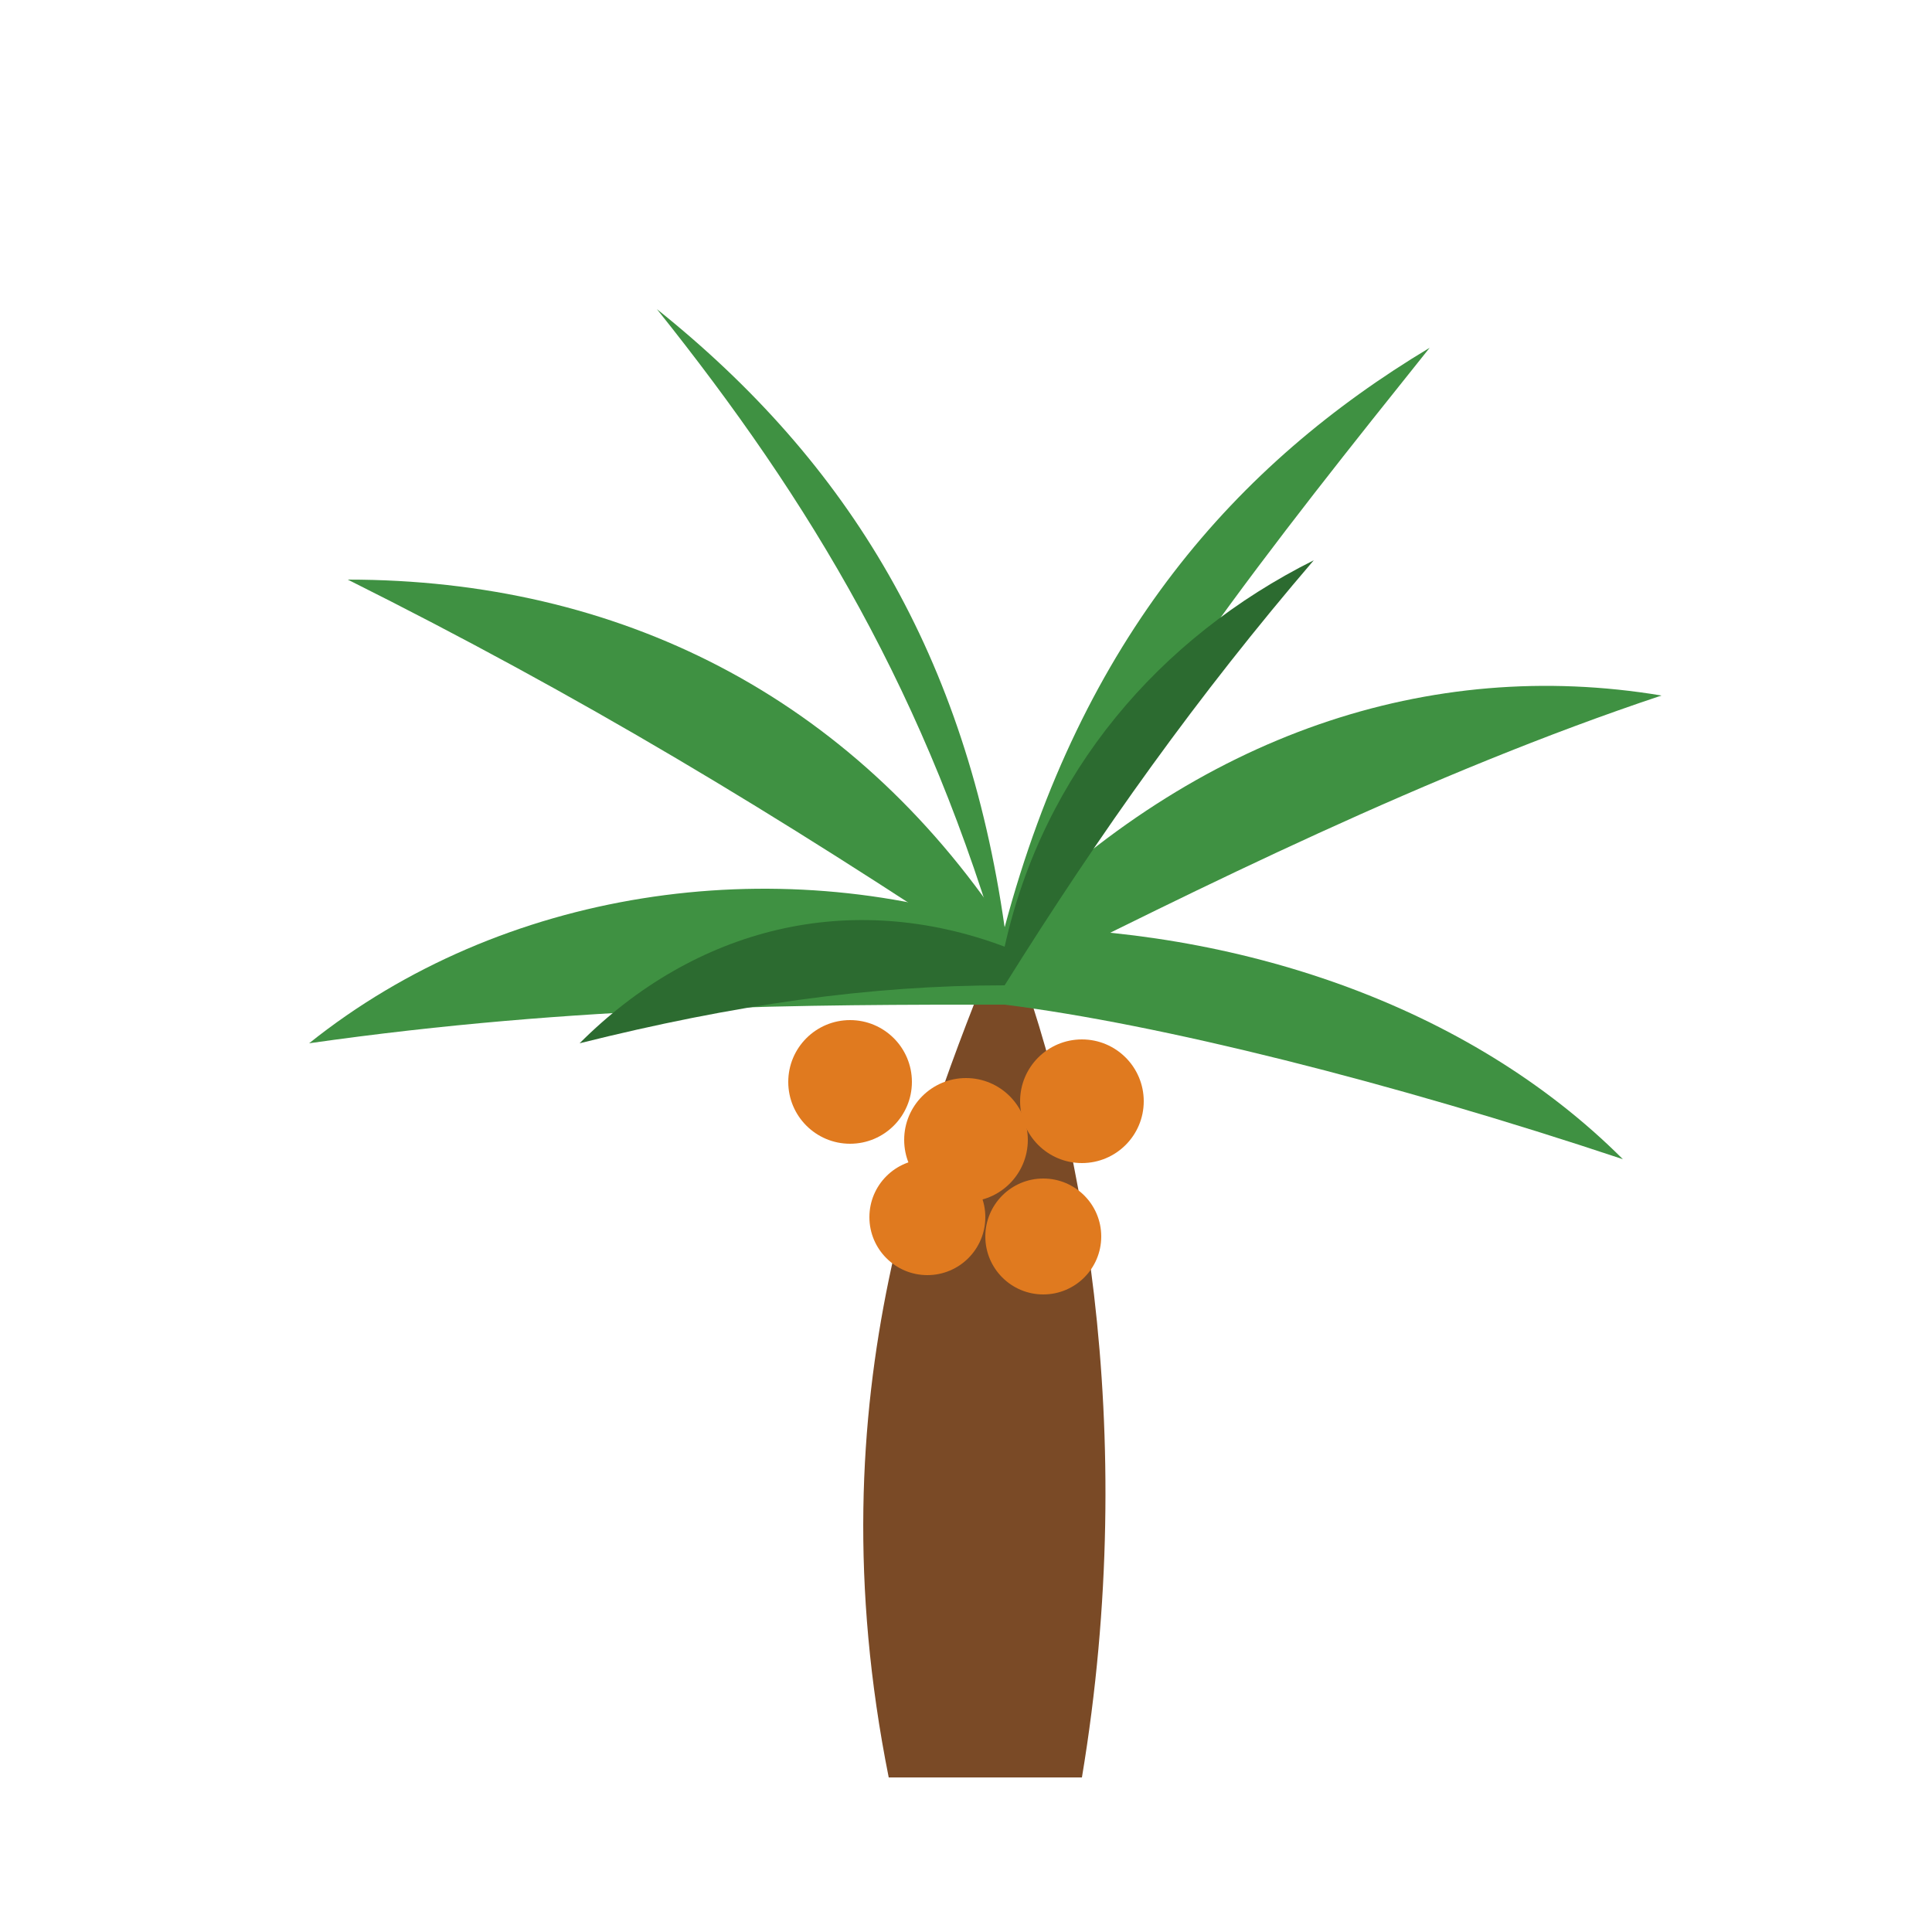
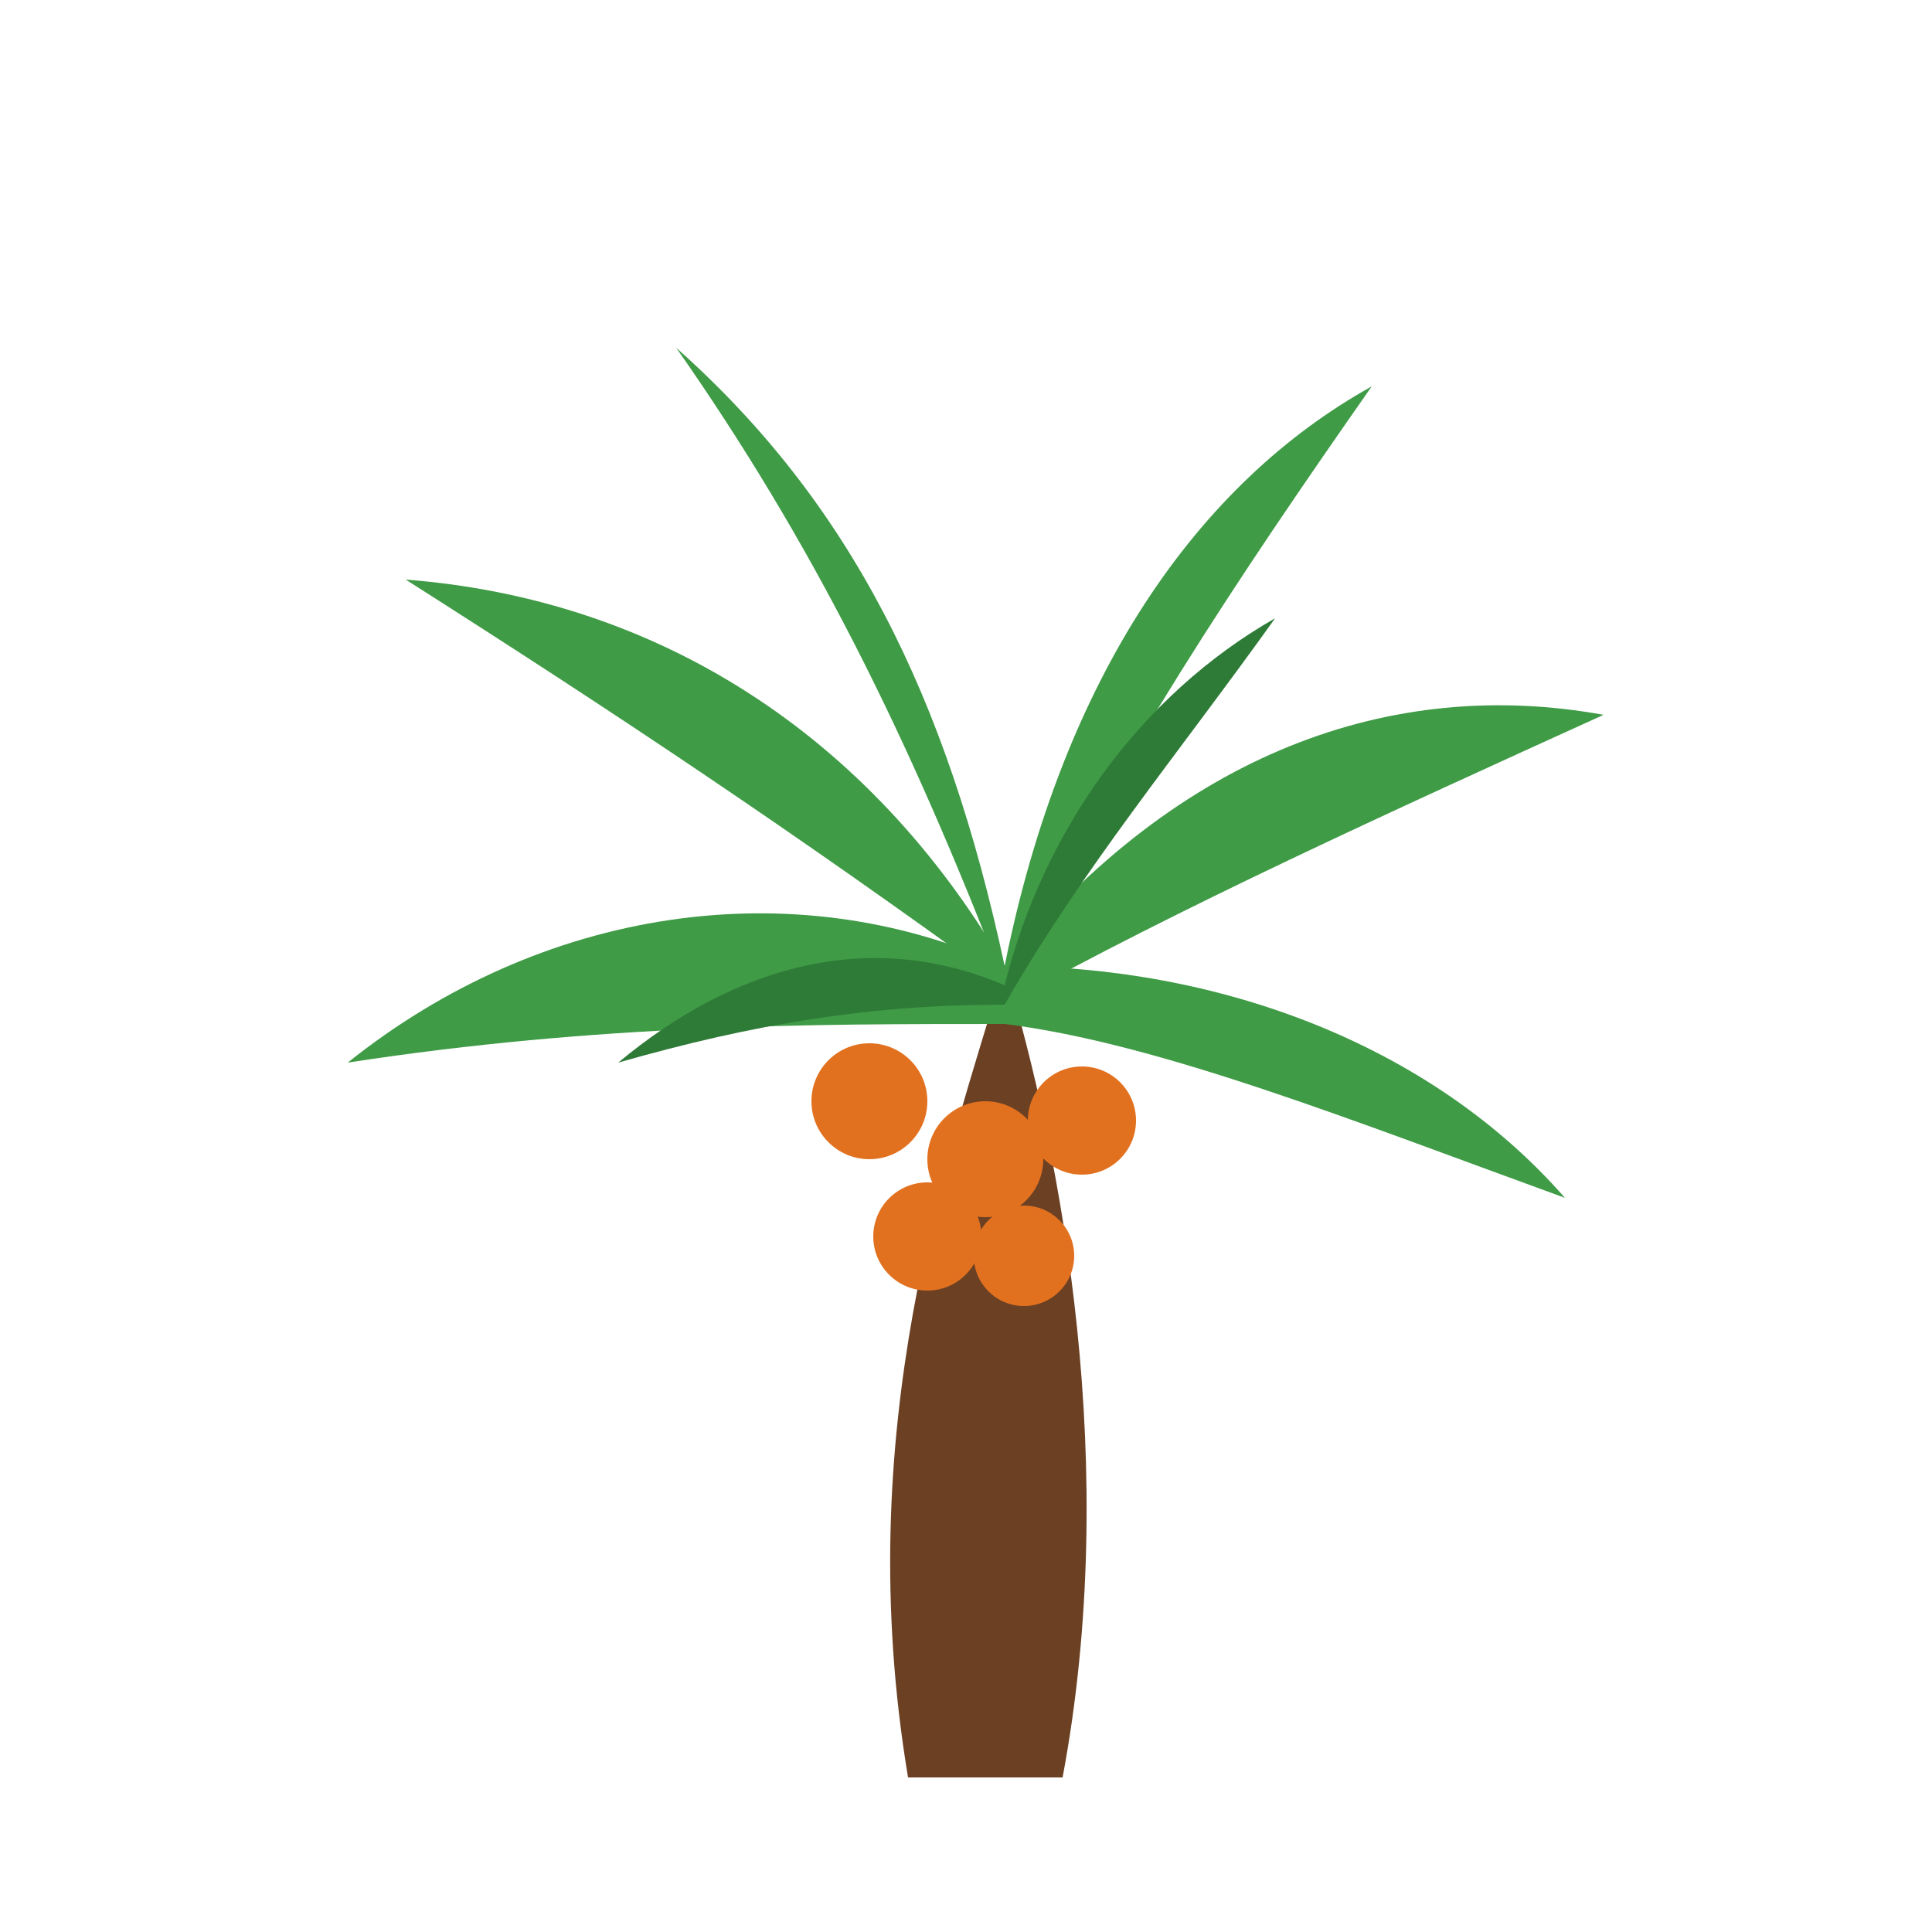
<svg xmlns="http://www.w3.org/2000/svg" viewBox="0 0 100 100">
  <rect width="100" height="100" fill="#ffffff" />
  <g transform="translate(50 58)">
-     <path d="M -4 34 C -8 14, -2 0, 2 -10 C 6 0, 9 16, 6 34 Z" fill="#7a4a26" />
-     <g fill="#3f9142">
-       <path d="M 2 -10 C -10 -14, -24 -12, -34 -4 C -20 -6, -8 -6, 2 -6 Z" />
-       <path d="M 2 -10 C -6 -22, -18 -28, -32 -28 C -20 -22, -10 -16, 2 -8 Z" />
-       <path d="M 2 -10 C 0 -24, -6 -34, -16 -42 C -8 -32, -2 -22, 2 -8 Z" />
-       <path d="M 2 -10 C 6 -25, 14 -34, 24 -40 C 16 -30, 8 -20, 2 -8 Z" />
-       <path d="M 2 -10 C 12 -20, 24 -24, 36 -22 C 24 -18, 12 -12, 2 -7 Z" />
-       <path d="M 2 -10 C 14 -10, 26 -6, 34 2 C 22 -2, 10 -5, 2 -6 Z" />
+     <path d="M -3 34 C -6 16, -1 2, 2 -8 C 5 2, 8 18, 5 34 Z" fill="#6b4023" />
+     <g fill="#3f9b46">
+       <path d="M 2 -8 C -9 -13, -22 -11, -32 -3 C -19 -5, -8 -5, 2 -5 Z" />
+       <path d="M 2 -8 C -5 -20, -16 -27, -29 -28 C -18 -21, -9 -15, 2 -7 Z" />
+       <path d="M 2 -8 C -1 -22, -6 -32, -15 -40 C -8 -30, -3 -20, 2 -7 Z" />
+       <path d="M 2 -8 C 5 -23, 12 -33, 21 -38 C 14 -28, 8 -19, 2 -7 Z" />
+       <path d="M 2 -8 C 11 -19, 22 -23, 33 -21 C 22 -16, 11 -11, 2 -6 Z" />
+       <path d="M 2 -8 C 13 -8, 24 -4, 31 4 C 20 0, 10 -4, 2 -5 Z" />
    </g>
-     <g fill="#2c6b30">
-       <path d="M 2 -9 C -6 -12, -14 -10, -20 -4 C -12 -6, -5 -7, 2 -7 Z" />
-       <path d="M 2 -9 C 4 -18, 10 -25, 18 -29 C 12 -22, 7 -15, 2 -7 Z" />
+     <g fill="#2e7a37">
+       <path d="M 2 -7 C -5 -10, -12 -8, -18 -3 C -11 -5, -5 -6, 2 -6 Z" />
+       <path d="M 2 -7 C 4 -15, 9 -22, 16 -26 C 11 -19, 6 -13, 2 -6 Z" />
    </g>
-     <g fill="#e07a1f">
-       <circle cx="-6" cy="-2" r="3.2" />
-       <circle cx="0" cy="1" r="3.2" />
-       <circle cx="6" cy="-1" r="3.2" />
-       <circle cx="-2" cy="5" r="3" />
-       <circle cx="4" cy="6" r="3" />
+     <g fill="#e2711f">
+       <circle cx="-5" cy="-1" r="3" />
+       <circle cx="1" cy="2" r="3" />
+       <circle cx="6" cy="0" r="2.8" />
+       <circle cx="-2" cy="6" r="2.8" />
+       <circle cx="3" cy="7" r="2.6" />
    </g>
  </g>
</svg>
